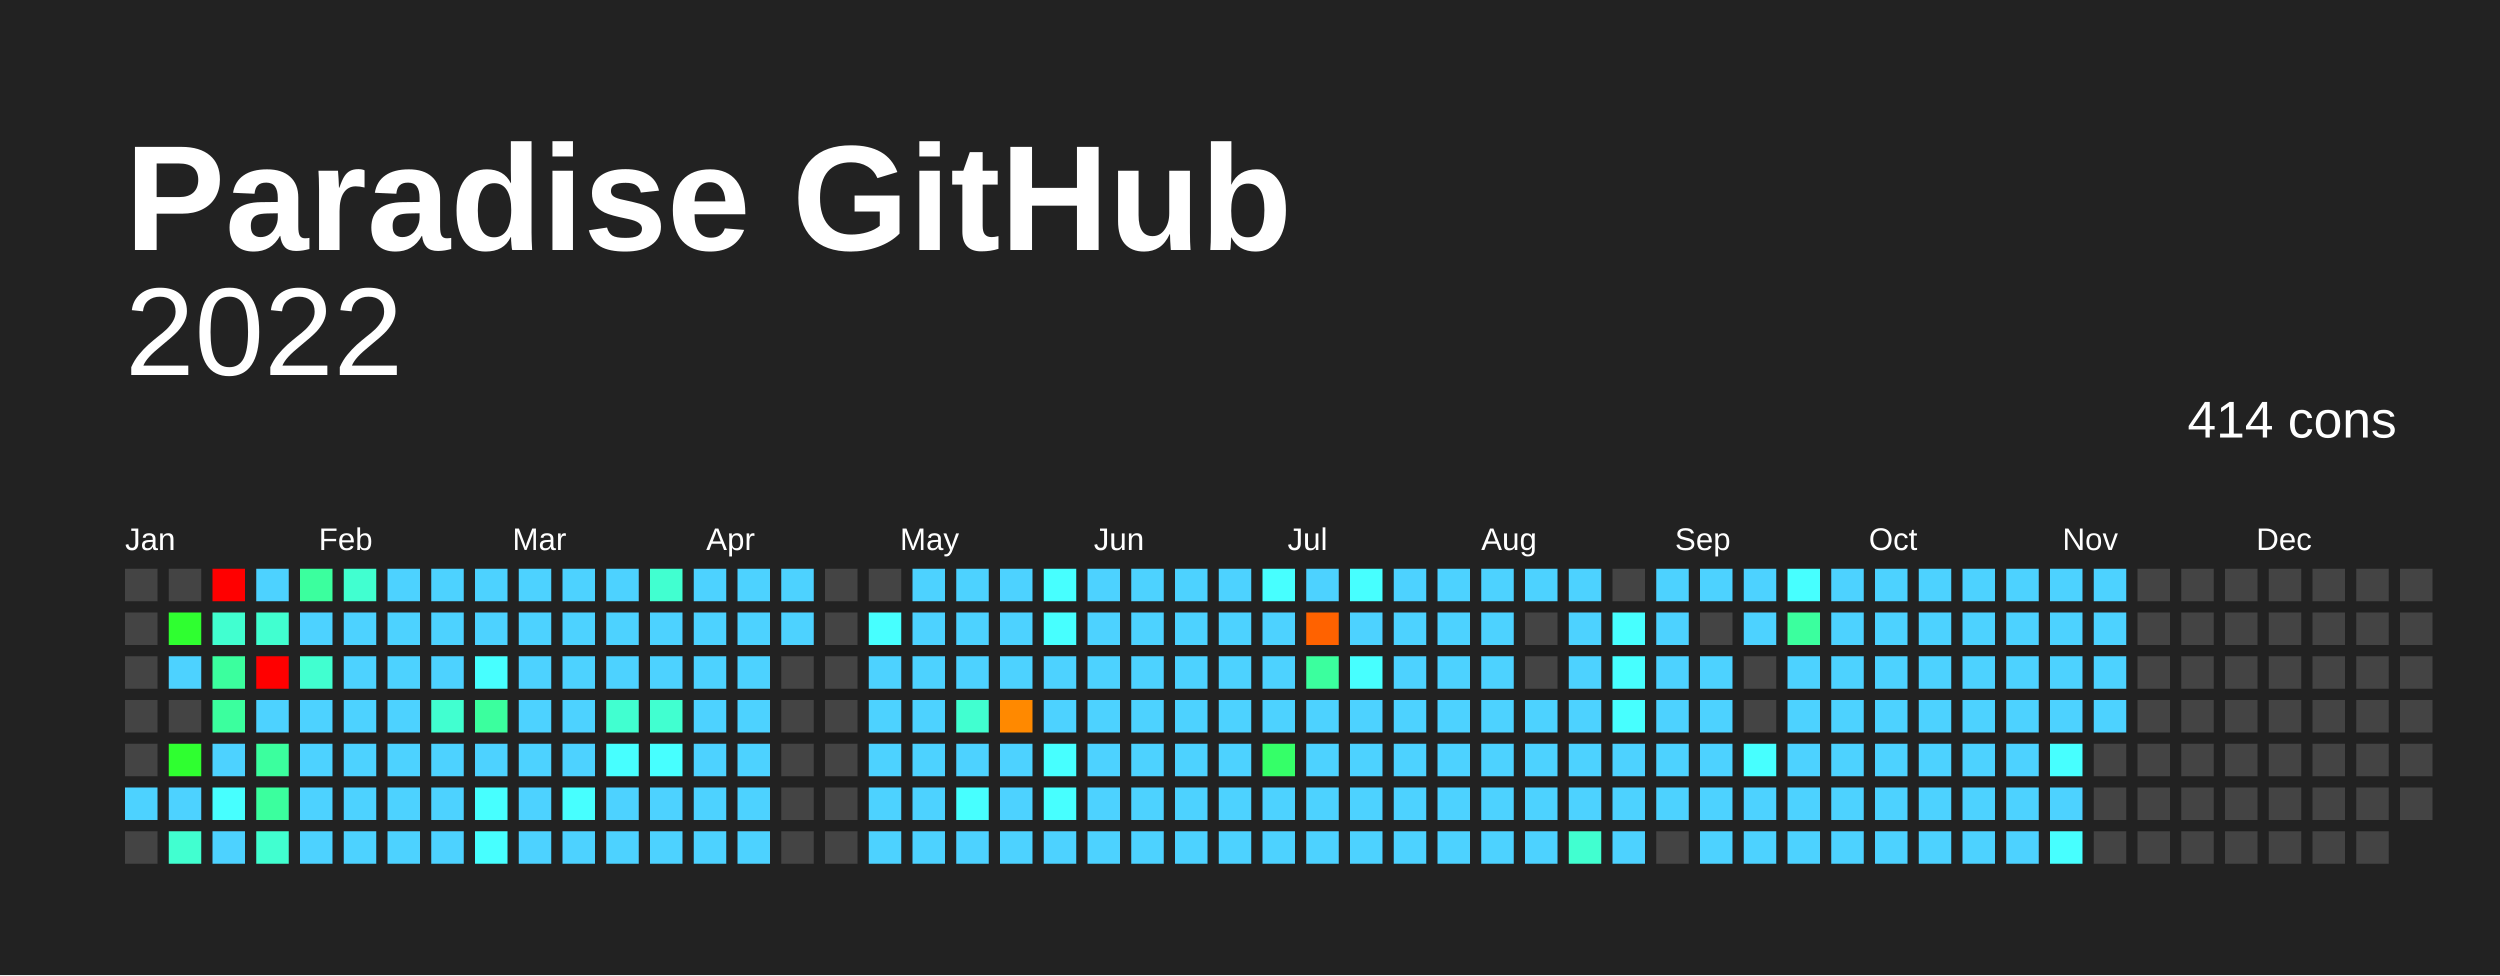
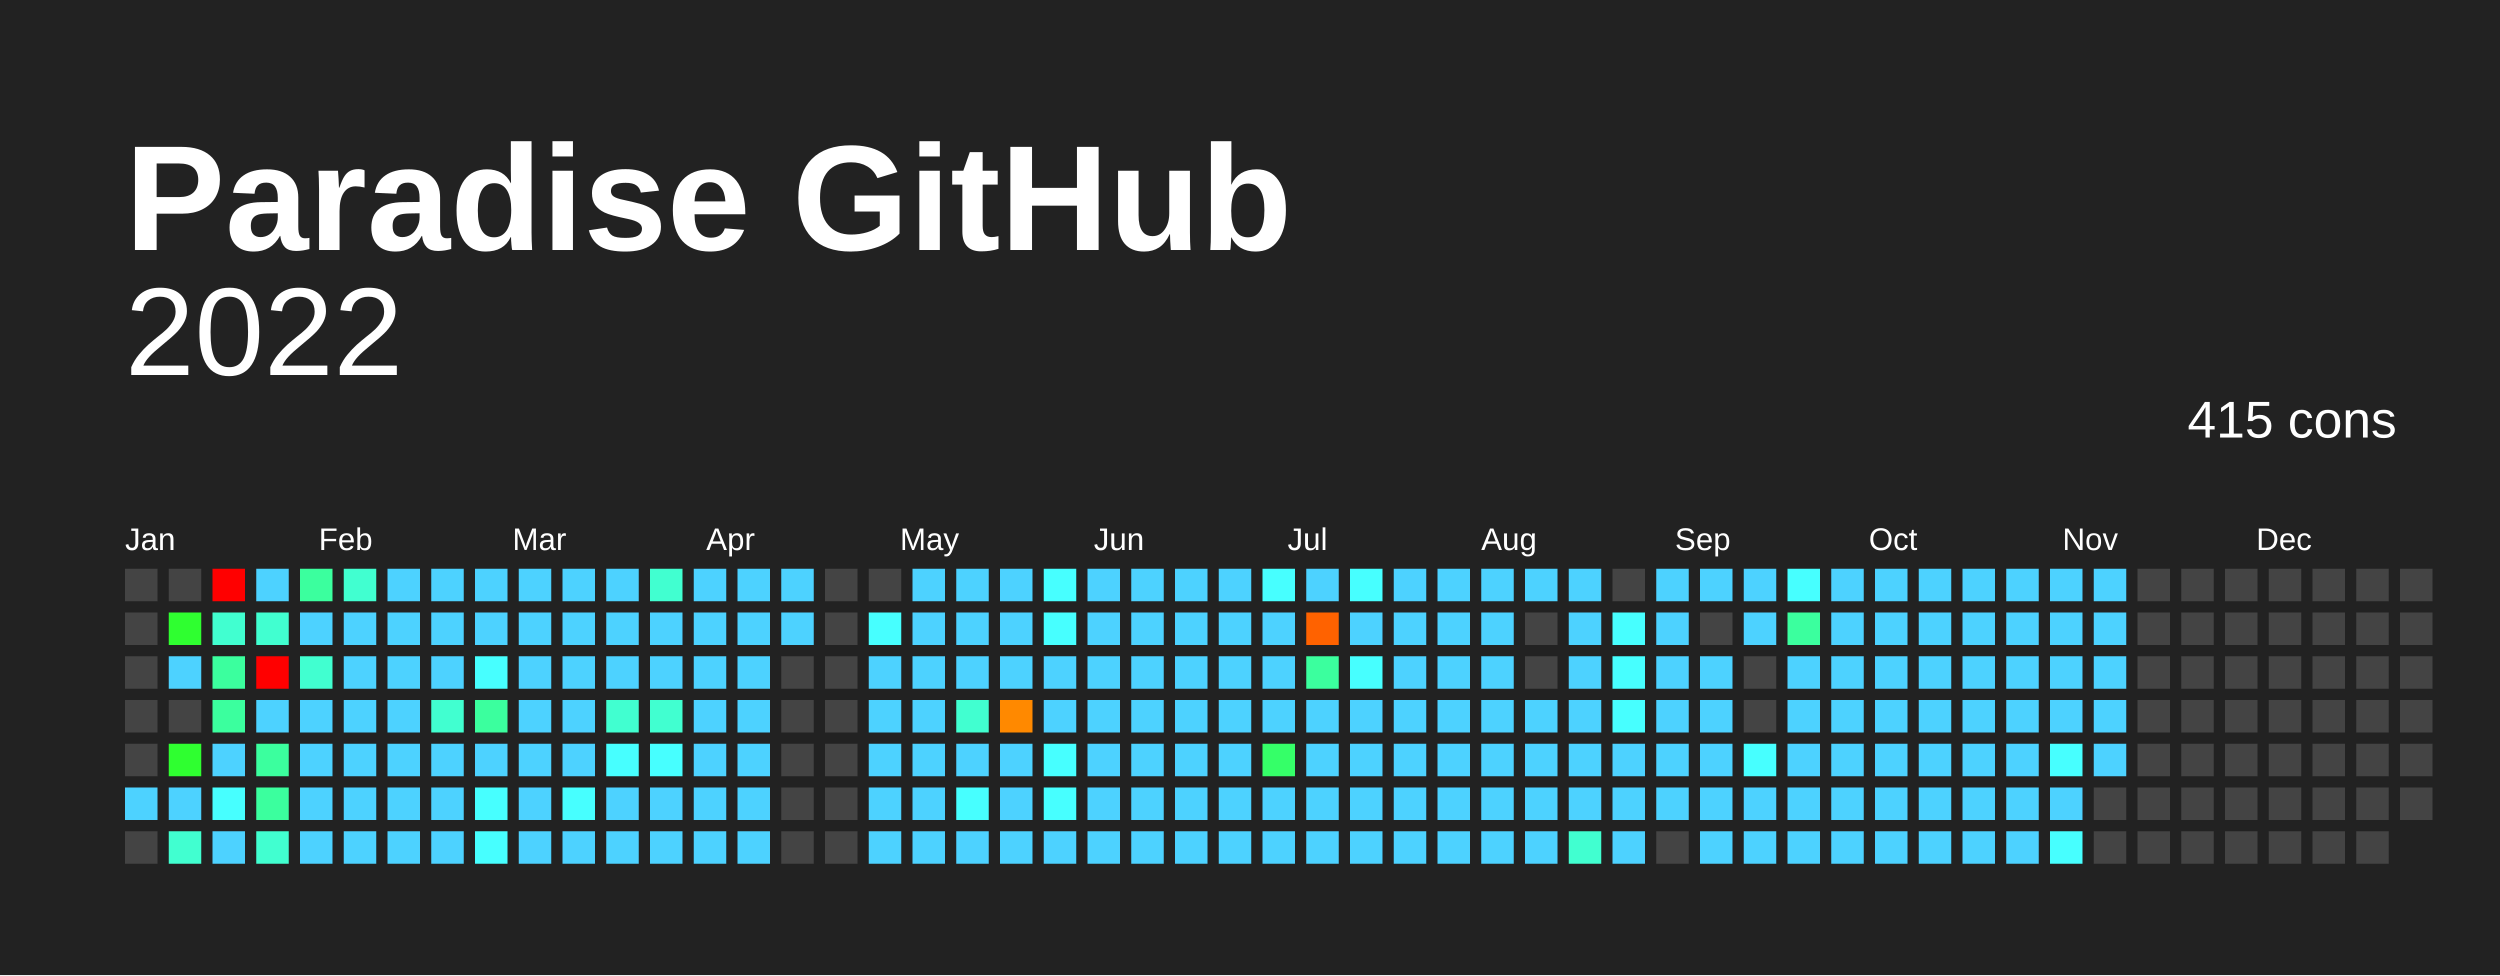
<svg xmlns="http://www.w3.org/2000/svg" baseProfile="full" height="78mm" version="1.1" viewBox="0,0,200,78" width="200mm">
  <defs />
  <rect fill="#222222" height="78" width="200" x="0" y="0" />
  <text fill="#FFFFFF" style="font-size:12px; font-family:Arial; font-weight:bold;" x="10" y="20">Paradise GitHub</text>
  <text alignment-baseline="hanging" fill="#FFFFFF" style="font-size:10.0px; font-family:Arial;" x="10" y="30">2022</text>
-   <text alignment-baseline="hanging" fill="#FFFFFF" style="font-size:4.125px; font-family:Arial;" x="175" y="35">414 cons</text>
+   <text alignment-baseline="hanging" fill="#FFFFFF" style="font-size:4.125px; font-family:Arial;" x="175" y="35">415 cons</text>
  <text fill="#FFFFFF" style="font-size:2.5px; font-family:Arial" x="10.0" y="44">Jan</text>
  <text fill="#FFFFFF" style="font-size:2.5px; font-family:Arial" x="25.5" y="44">Feb</text>
  <text fill="#FFFFFF" style="font-size:2.5px; font-family:Arial" x="41.0" y="44">Mar</text>
  <text fill="#FFFFFF" style="font-size:2.5px; font-family:Arial" x="56.5" y="44">Apr</text>
  <text fill="#FFFFFF" style="font-size:2.5px; font-family:Arial" x="72.0" y="44">May</text>
  <text fill="#FFFFFF" style="font-size:2.5px; font-family:Arial" x="87.5" y="44">Jun</text>
  <text fill="#FFFFFF" style="font-size:2.5px; font-family:Arial" x="103.0" y="44">Jul</text>
  <text fill="#FFFFFF" style="font-size:2.5px; font-family:Arial" x="118.5" y="44">Aug</text>
  <text fill="#FFFFFF" style="font-size:2.5px; font-family:Arial" x="134.0" y="44">Sep</text>
  <text fill="#FFFFFF" style="font-size:2.5px; font-family:Arial" x="149.5" y="44">Oct</text>
  <text fill="#FFFFFF" style="font-size:2.5px; font-family:Arial" x="165.0" y="44">Nov</text>
  <text fill="#FFFFFF" style="font-size:2.5px; font-family:Arial" x="180.5" y="44">Dec</text>
  <rect fill="#444444" height="2.6" width="2.6" x="10.0" y="45.5" />
  <rect fill="#444444" height="2.6" width="2.6" x="10.0" y="49.0" />
  <rect fill="#444444" height="2.6" width="2.6" x="10.0" y="52.5" />
  <rect fill="#444444" height="2.6" width="2.6" x="10.0" y="56.0" />
  <rect fill="#444444" height="2.6" width="2.6" x="10.0" y="59.5" />
  <rect fill="#4dd2ff" height="2.6" width="2.6" x="10.0" y="63.0" />
  <rect fill="#444444" height="2.6" width="2.6" x="10.0" y="66.5" />
  <rect fill="#444444" height="2.6" width="2.6" x="13.5" y="45.5" />
  <rect fill="#2fff30" height="2.6" width="2.6" x="13.5" y="49.0" />
  <rect fill="#4dd2ff" height="2.6" width="2.6" x="13.5" y="52.5" />
  <rect fill="#444444" height="2.6" width="2.6" x="13.5" y="56.0" />
  <rect fill="#2fff30" height="2.6" width="2.6" x="13.5" y="59.5" />
  <rect fill="#4dd2ff" height="2.6" width="2.6" x="13.5" y="63.0" />
  <rect fill="#41ffd0" height="2.6" width="2.6" x="13.5" y="66.5" />
  <rect fill="red" height="2.6" width="2.6" x="17.0" y="45.5" />
  <rect fill="#41ffd0" height="2.6" width="2.6" x="17.0" y="49.0" />
  <rect fill="#3bff9e" height="2.6" width="2.6" x="17.0" y="52.5" />
  <rect fill="#3bff9e" height="2.6" width="2.6" x="17.0" y="56.0" />
  <rect fill="#4dd2ff" height="2.6" width="2.6" x="17.0" y="59.5" />
  <rect fill="#47ffff" height="2.6" width="2.6" x="17.0" y="63.0" />
  <rect fill="#4dd2ff" height="2.6" width="2.6" x="17.0" y="66.5" />
  <rect fill="#4dd2ff" height="2.6" width="2.6" x="20.5" y="45.5" />
  <rect fill="#41ffd0" height="2.6" width="2.6" x="20.5" y="49.0" />
  <rect fill="red" height="2.6" width="2.6" x="20.5" y="52.5" />
  <rect fill="#4dd2ff" height="2.6" width="2.6" x="20.5" y="56.0" />
  <rect fill="#3bff9e" height="2.6" width="2.6" x="20.5" y="59.5" />
  <rect fill="#3bff9e" height="2.6" width="2.6" x="20.5" y="63.0" />
  <rect fill="#41ffd0" height="2.6" width="2.6" x="20.5" y="66.5" />
  <rect fill="#3bff9e" height="2.6" width="2.6" x="24.0" y="45.5" />
  <rect fill="#4dd2ff" height="2.6" width="2.6" x="24.0" y="49.0" />
  <rect fill="#41ffd0" height="2.6" width="2.6" x="24.0" y="52.5" />
  <rect fill="#4dd2ff" height="2.6" width="2.6" x="24.0" y="56.0" />
  <rect fill="#4dd2ff" height="2.6" width="2.6" x="24.0" y="59.5" />
  <rect fill="#4dd2ff" height="2.6" width="2.6" x="24.0" y="63.0" />
  <rect fill="#4dd2ff" height="2.6" width="2.6" x="24.0" y="66.5" />
  <rect fill="#41ffd0" height="2.6" width="2.6" x="27.5" y="45.5" />
  <rect fill="#4dd2ff" height="2.6" width="2.6" x="27.5" y="49.0" />
  <rect fill="#4dd2ff" height="2.6" width="2.6" x="27.5" y="52.5" />
  <rect fill="#4dd2ff" height="2.6" width="2.6" x="27.5" y="56.0" />
  <rect fill="#4dd2ff" height="2.6" width="2.6" x="27.5" y="59.5" />
  <rect fill="#4dd2ff" height="2.6" width="2.6" x="27.5" y="63.0" />
  <rect fill="#4dd2ff" height="2.6" width="2.6" x="27.5" y="66.5" />
  <rect fill="#4dd2ff" height="2.6" width="2.6" x="31.0" y="45.5" />
  <rect fill="#4dd2ff" height="2.6" width="2.6" x="31.0" y="49.0" />
  <rect fill="#4dd2ff" height="2.6" width="2.6" x="31.0" y="52.5" />
  <rect fill="#4dd2ff" height="2.6" width="2.6" x="31.0" y="56.0" />
  <rect fill="#4dd2ff" height="2.6" width="2.6" x="31.0" y="59.5" />
  <rect fill="#4dd2ff" height="2.6" width="2.6" x="31.0" y="63.0" />
  <rect fill="#4dd2ff" height="2.6" width="2.6" x="31.0" y="66.5" />
  <rect fill="#4dd2ff" height="2.6" width="2.6" x="34.5" y="45.5" />
  <rect fill="#4dd2ff" height="2.6" width="2.6" x="34.5" y="49.0" />
  <rect fill="#4dd2ff" height="2.6" width="2.6" x="34.5" y="52.5" />
  <rect fill="#41ffd0" height="2.6" width="2.6" x="34.5" y="56.0" />
  <rect fill="#4dd2ff" height="2.6" width="2.6" x="34.5" y="59.5" />
  <rect fill="#4dd2ff" height="2.6" width="2.6" x="34.5" y="63.0" />
  <rect fill="#4dd2ff" height="2.6" width="2.6" x="34.5" y="66.5" />
  <rect fill="#4dd2ff" height="2.6" width="2.6" x="38.0" y="45.5" />
  <rect fill="#4dd2ff" height="2.6" width="2.6" x="38.0" y="49.0" />
  <rect fill="#47ffff" height="2.6" width="2.6" x="38.0" y="52.5" />
  <rect fill="#3bff9e" height="2.6" width="2.6" x="38.0" y="56.0" />
  <rect fill="#4dd2ff" height="2.6" width="2.6" x="38.0" y="59.5" />
  <rect fill="#47ffff" height="2.6" width="2.6" x="38.0" y="63.0" />
  <rect fill="#47ffff" height="2.6" width="2.6" x="38.0" y="66.5" />
  <rect fill="#4dd2ff" height="2.6" width="2.6" x="41.5" y="45.5" />
  <rect fill="#4dd2ff" height="2.6" width="2.6" x="41.5" y="49.0" />
  <rect fill="#4dd2ff" height="2.6" width="2.6" x="41.5" y="52.5" />
  <rect fill="#4dd2ff" height="2.6" width="2.6" x="41.5" y="56.0" />
  <rect fill="#4dd2ff" height="2.6" width="2.6" x="41.5" y="59.5" />
  <rect fill="#4dd2ff" height="2.6" width="2.6" x="41.5" y="63.0" />
  <rect fill="#4dd2ff" height="2.6" width="2.6" x="41.5" y="66.5" />
  <rect fill="#4dd2ff" height="2.6" width="2.6" x="45.0" y="45.5" />
  <rect fill="#4dd2ff" height="2.6" width="2.6" x="45.0" y="49.0" />
  <rect fill="#4dd2ff" height="2.6" width="2.6" x="45.0" y="52.5" />
  <rect fill="#4dd2ff" height="2.6" width="2.6" x="45.0" y="56.0" />
  <rect fill="#4dd2ff" height="2.6" width="2.6" x="45.0" y="59.5" />
  <rect fill="#47ffff" height="2.6" width="2.6" x="45.0" y="63.0" />
  <rect fill="#4dd2ff" height="2.6" width="2.6" x="45.0" y="66.5" />
  <rect fill="#4dd2ff" height="2.6" width="2.6" x="48.5" y="45.5" />
  <rect fill="#4dd2ff" height="2.6" width="2.6" x="48.5" y="49.0" />
  <rect fill="#4dd2ff" height="2.6" width="2.6" x="48.5" y="52.5" />
  <rect fill="#41ffd0" height="2.6" width="2.6" x="48.5" y="56.0" />
  <rect fill="#47ffff" height="2.6" width="2.6" x="48.5" y="59.5" />
  <rect fill="#4dd2ff" height="2.6" width="2.6" x="48.5" y="63.0" />
  <rect fill="#4dd2ff" height="2.6" width="2.6" x="48.5" y="66.5" />
  <rect fill="#41ffd0" height="2.6" width="2.6" x="52.0" y="45.5" />
  <rect fill="#4dd2ff" height="2.6" width="2.6" x="52.0" y="49.0" />
  <rect fill="#4dd2ff" height="2.6" width="2.6" x="52.0" y="52.5" />
  <rect fill="#41ffd0" height="2.6" width="2.6" x="52.0" y="56.0" />
  <rect fill="#47ffff" height="2.6" width="2.6" x="52.0" y="59.5" />
  <rect fill="#4dd2ff" height="2.6" width="2.6" x="52.0" y="63.0" />
  <rect fill="#4dd2ff" height="2.6" width="2.6" x="52.0" y="66.5" />
  <rect fill="#4dd2ff" height="2.6" width="2.6" x="55.5" y="45.5" />
  <rect fill="#4dd2ff" height="2.6" width="2.6" x="55.5" y="49.0" />
  <rect fill="#4dd2ff" height="2.6" width="2.6" x="55.5" y="52.5" />
  <rect fill="#4dd2ff" height="2.6" width="2.6" x="55.5" y="56.0" />
  <rect fill="#4dd2ff" height="2.6" width="2.6" x="55.5" y="59.5" />
  <rect fill="#4dd2ff" height="2.6" width="2.6" x="55.5" y="63.0" />
  <rect fill="#4dd2ff" height="2.6" width="2.6" x="55.5" y="66.5" />
  <rect fill="#4dd2ff" height="2.6" width="2.6" x="59.0" y="45.5" />
  <rect fill="#4dd2ff" height="2.6" width="2.6" x="59.0" y="49.0" />
  <rect fill="#4dd2ff" height="2.6" width="2.6" x="59.0" y="52.5" />
  <rect fill="#4dd2ff" height="2.6" width="2.6" x="59.0" y="56.0" />
  <rect fill="#4dd2ff" height="2.6" width="2.6" x="59.0" y="59.5" />
  <rect fill="#4dd2ff" height="2.6" width="2.6" x="59.0" y="63.0" />
  <rect fill="#4dd2ff" height="2.6" width="2.6" x="59.0" y="66.5" />
  <rect fill="#4dd2ff" height="2.6" width="2.6" x="62.5" y="45.5" />
  <rect fill="#4dd2ff" height="2.6" width="2.6" x="62.5" y="49.0" />
  <rect fill="#444444" height="2.6" width="2.6" x="62.5" y="52.5" />
  <rect fill="#444444" height="2.6" width="2.6" x="62.5" y="56.0" />
  <rect fill="#444444" height="2.6" width="2.6" x="62.5" y="59.5" />
  <rect fill="#444444" height="2.6" width="2.6" x="62.5" y="63.0" />
  <rect fill="#444444" height="2.6" width="2.6" x="62.5" y="66.5" />
  <rect fill="#444444" height="2.6" width="2.6" x="66.0" y="45.5" />
  <rect fill="#444444" height="2.6" width="2.6" x="66.0" y="49.0" />
  <rect fill="#444444" height="2.6" width="2.6" x="66.0" y="52.5" />
  <rect fill="#444444" height="2.6" width="2.6" x="66.0" y="56.0" />
  <rect fill="#444444" height="2.6" width="2.6" x="66.0" y="59.5" />
  <rect fill="#444444" height="2.6" width="2.6" x="66.0" y="63.0" />
  <rect fill="#444444" height="2.6" width="2.6" x="66.0" y="66.5" />
  <rect fill="#444444" height="2.6" width="2.6" x="69.5" y="45.5" />
  <rect fill="#47ffff" height="2.6" width="2.6" x="69.5" y="49.0" />
  <rect fill="#4dd2ff" height="2.6" width="2.6" x="69.5" y="52.5" />
  <rect fill="#4dd2ff" height="2.6" width="2.6" x="69.5" y="56.0" />
  <rect fill="#4dd2ff" height="2.6" width="2.6" x="69.5" y="59.5" />
  <rect fill="#4dd2ff" height="2.6" width="2.6" x="69.5" y="63.0" />
  <rect fill="#4dd2ff" height="2.6" width="2.6" x="69.5" y="66.5" />
  <rect fill="#4dd2ff" height="2.6" width="2.6" x="73.0" y="45.5" />
  <rect fill="#4dd2ff" height="2.6" width="2.6" x="73.0" y="49.0" />
  <rect fill="#4dd2ff" height="2.6" width="2.6" x="73.0" y="52.5" />
  <rect fill="#4dd2ff" height="2.6" width="2.6" x="73.0" y="56.0" />
  <rect fill="#4dd2ff" height="2.6" width="2.6" x="73.0" y="59.5" />
  <rect fill="#4dd2ff" height="2.6" width="2.6" x="73.0" y="63.0" />
  <rect fill="#4dd2ff" height="2.6" width="2.6" x="73.0" y="66.5" />
  <rect fill="#4dd2ff" height="2.6" width="2.6" x="76.5" y="45.5" />
  <rect fill="#4dd2ff" height="2.6" width="2.6" x="76.5" y="49.0" />
  <rect fill="#4dd2ff" height="2.6" width="2.6" x="76.5" y="52.5" />
  <rect fill="#41ffd0" height="2.6" width="2.6" x="76.5" y="56.0" />
  <rect fill="#4dd2ff" height="2.6" width="2.6" x="76.5" y="59.5" />
  <rect fill="#47ffff" height="2.6" width="2.6" x="76.5" y="63.0" />
  <rect fill="#4dd2ff" height="2.6" width="2.6" x="76.5" y="66.5" />
  <rect fill="#4dd2ff" height="2.6" width="2.6" x="80.0" y="45.5" />
  <rect fill="#4dd2ff" height="2.6" width="2.6" x="80.0" y="49.0" />
  <rect fill="#4dd2ff" height="2.6" width="2.6" x="80.0" y="52.5" />
  <rect fill="#ff8900" height="2.6" width="2.6" x="80.0" y="56.0" />
  <rect fill="#4dd2ff" height="2.6" width="2.6" x="80.0" y="59.5" />
  <rect fill="#4dd2ff" height="2.6" width="2.6" x="80.0" y="63.0" />
  <rect fill="#4dd2ff" height="2.6" width="2.6" x="80.0" y="66.5" />
  <rect fill="#47ffff" height="2.6" width="2.6" x="83.5" y="45.5" />
  <rect fill="#47ffff" height="2.6" width="2.6" x="83.5" y="49.0" />
  <rect fill="#4dd2ff" height="2.6" width="2.6" x="83.5" y="52.5" />
  <rect fill="#4dd2ff" height="2.6" width="2.6" x="83.5" y="56.0" />
  <rect fill="#47ffff" height="2.6" width="2.6" x="83.5" y="59.5" />
  <rect fill="#47ffff" height="2.6" width="2.6" x="83.5" y="63.0" />
  <rect fill="#4dd2ff" height="2.6" width="2.6" x="83.5" y="66.5" />
  <rect fill="#4dd2ff" height="2.6" width="2.6" x="87.0" y="45.5" />
  <rect fill="#4dd2ff" height="2.6" width="2.6" x="87.0" y="49.0" />
  <rect fill="#4dd2ff" height="2.6" width="2.6" x="87.0" y="52.5" />
  <rect fill="#4dd2ff" height="2.6" width="2.6" x="87.0" y="56.0" />
  <rect fill="#4dd2ff" height="2.6" width="2.6" x="87.0" y="59.5" />
  <rect fill="#4dd2ff" height="2.6" width="2.6" x="87.0" y="63.0" />
  <rect fill="#4dd2ff" height="2.6" width="2.6" x="87.0" y="66.5" />
  <rect fill="#4dd2ff" height="2.6" width="2.6" x="90.5" y="45.5" />
  <rect fill="#4dd2ff" height="2.6" width="2.6" x="90.5" y="49.0" />
  <rect fill="#4dd2ff" height="2.6" width="2.6" x="90.5" y="52.5" />
  <rect fill="#4dd2ff" height="2.6" width="2.6" x="90.5" y="56.0" />
  <rect fill="#4dd2ff" height="2.6" width="2.6" x="90.5" y="59.5" />
  <rect fill="#4dd2ff" height="2.6" width="2.6" x="90.5" y="63.0" />
  <rect fill="#4dd2ff" height="2.6" width="2.6" x="90.5" y="66.5" />
  <rect fill="#4dd2ff" height="2.6" width="2.6" x="94.0" y="45.5" />
  <rect fill="#4dd2ff" height="2.6" width="2.6" x="94.0" y="49.0" />
  <rect fill="#4dd2ff" height="2.6" width="2.6" x="94.0" y="52.5" />
  <rect fill="#4dd2ff" height="2.6" width="2.6" x="94.0" y="56.0" />
  <rect fill="#4dd2ff" height="2.6" width="2.6" x="94.0" y="59.5" />
  <rect fill="#4dd2ff" height="2.6" width="2.6" x="94.0" y="63.0" />
  <rect fill="#4dd2ff" height="2.6" width="2.6" x="94.0" y="66.5" />
  <rect fill="#4dd2ff" height="2.6" width="2.6" x="97.5" y="45.5" />
  <rect fill="#4dd2ff" height="2.6" width="2.6" x="97.5" y="49.0" />
  <rect fill="#4dd2ff" height="2.6" width="2.6" x="97.5" y="52.5" />
  <rect fill="#4dd2ff" height="2.6" width="2.6" x="97.5" y="56.0" />
  <rect fill="#4dd2ff" height="2.6" width="2.6" x="97.5" y="59.5" />
  <rect fill="#4dd2ff" height="2.6" width="2.6" x="97.5" y="63.0" />
  <rect fill="#4dd2ff" height="2.6" width="2.6" x="97.5" y="66.5" />
  <rect fill="#47ffff" height="2.6" width="2.6" x="101.0" y="45.5" />
  <rect fill="#4dd2ff" height="2.6" width="2.6" x="101.0" y="49.0" />
  <rect fill="#4dd2ff" height="2.6" width="2.6" x="101.0" y="52.5" />
  <rect fill="#4dd2ff" height="2.6" width="2.6" x="101.0" y="56.0" />
  <rect fill="#35ff68" height="2.6" width="2.6" x="101.0" y="59.5" />
  <rect fill="#4dd2ff" height="2.6" width="2.6" x="101.0" y="63.0" />
  <rect fill="#4dd2ff" height="2.6" width="2.6" x="101.0" y="66.5" />
  <rect fill="#4dd2ff" height="2.6" width="2.6" x="104.5" y="45.5" />
  <rect fill="#ff6200" height="2.6" width="2.6" x="104.5" y="49.0" />
  <rect fill="#3bff9e" height="2.6" width="2.6" x="104.5" y="52.5" />
  <rect fill="#4dd2ff" height="2.6" width="2.6" x="104.5" y="56.0" />
  <rect fill="#4dd2ff" height="2.6" width="2.6" x="104.5" y="59.5" />
  <rect fill="#4dd2ff" height="2.6" width="2.6" x="104.5" y="63.0" />
  <rect fill="#4dd2ff" height="2.6" width="2.6" x="104.5" y="66.5" />
  <rect fill="#47ffff" height="2.6" width="2.6" x="108.0" y="45.5" />
  <rect fill="#4dd2ff" height="2.6" width="2.6" x="108.0" y="49.0" />
  <rect fill="#47ffff" height="2.6" width="2.6" x="108.0" y="52.5" />
  <rect fill="#4dd2ff" height="2.6" width="2.6" x="108.0" y="56.0" />
  <rect fill="#4dd2ff" height="2.6" width="2.6" x="108.0" y="59.5" />
  <rect fill="#4dd2ff" height="2.6" width="2.6" x="108.0" y="63.0" />
  <rect fill="#4dd2ff" height="2.6" width="2.6" x="108.0" y="66.5" />
  <rect fill="#4dd2ff" height="2.6" width="2.6" x="111.5" y="45.5" />
  <rect fill="#4dd2ff" height="2.6" width="2.6" x="111.5" y="49.0" />
  <rect fill="#4dd2ff" height="2.6" width="2.6" x="111.5" y="52.5" />
  <rect fill="#4dd2ff" height="2.6" width="2.6" x="111.5" y="56.0" />
  <rect fill="#4dd2ff" height="2.6" width="2.6" x="111.5" y="59.5" />
  <rect fill="#4dd2ff" height="2.6" width="2.6" x="111.5" y="63.0" />
  <rect fill="#4dd2ff" height="2.6" width="2.6" x="111.5" y="66.5" />
  <rect fill="#4dd2ff" height="2.6" width="2.6" x="115.0" y="45.5" />
  <rect fill="#4dd2ff" height="2.6" width="2.6" x="115.0" y="49.0" />
  <rect fill="#4dd2ff" height="2.6" width="2.6" x="115.0" y="52.5" />
  <rect fill="#4dd2ff" height="2.6" width="2.6" x="115.0" y="56.0" />
  <rect fill="#4dd2ff" height="2.6" width="2.6" x="115.0" y="59.5" />
  <rect fill="#4dd2ff" height="2.6" width="2.6" x="115.0" y="63.0" />
  <rect fill="#4dd2ff" height="2.6" width="2.6" x="115.0" y="66.5" />
  <rect fill="#4dd2ff" height="2.6" width="2.6" x="118.5" y="45.5" />
  <rect fill="#4dd2ff" height="2.6" width="2.6" x="118.5" y="49.0" />
  <rect fill="#4dd2ff" height="2.6" width="2.6" x="118.5" y="52.5" />
  <rect fill="#4dd2ff" height="2.6" width="2.6" x="118.5" y="56.0" />
  <rect fill="#4dd2ff" height="2.6" width="2.6" x="118.5" y="59.5" />
  <rect fill="#4dd2ff" height="2.6" width="2.6" x="118.5" y="63.0" />
  <rect fill="#4dd2ff" height="2.6" width="2.6" x="118.5" y="66.5" />
  <rect fill="#4dd2ff" height="2.6" width="2.6" x="122.0" y="45.5" />
  <rect fill="#444444" height="2.6" width="2.6" x="122.0" y="49.0" />
  <rect fill="#444444" height="2.6" width="2.6" x="122.0" y="52.5" />
  <rect fill="#4dd2ff" height="2.6" width="2.6" x="122.0" y="56.0" />
  <rect fill="#4dd2ff" height="2.6" width="2.6" x="122.0" y="59.5" />
  <rect fill="#4dd2ff" height="2.6" width="2.6" x="122.0" y="63.0" />
  <rect fill="#4dd2ff" height="2.6" width="2.6" x="122.0" y="66.5" />
  <rect fill="#4dd2ff" height="2.6" width="2.6" x="125.5" y="45.5" />
  <rect fill="#4dd2ff" height="2.6" width="2.6" x="125.5" y="49.0" />
  <rect fill="#4dd2ff" height="2.6" width="2.6" x="125.5" y="52.5" />
  <rect fill="#4dd2ff" height="2.6" width="2.6" x="125.5" y="56.0" />
  <rect fill="#4dd2ff" height="2.6" width="2.6" x="125.5" y="59.5" />
  <rect fill="#4dd2ff" height="2.6" width="2.6" x="125.5" y="63.0" />
  <rect fill="#41ffd0" height="2.6" width="2.6" x="125.5" y="66.5" />
  <rect fill="#444444" height="2.6" width="2.6" x="129.0" y="45.5" />
  <rect fill="#47ffff" height="2.6" width="2.6" x="129.0" y="49.0" />
  <rect fill="#47ffff" height="2.6" width="2.6" x="129.0" y="52.5" />
  <rect fill="#47ffff" height="2.6" width="2.6" x="129.0" y="56.0" />
  <rect fill="#4dd2ff" height="2.6" width="2.6" x="129.0" y="59.5" />
  <rect fill="#4dd2ff" height="2.6" width="2.6" x="129.0" y="63.0" />
  <rect fill="#4dd2ff" height="2.6" width="2.6" x="129.0" y="66.5" />
  <rect fill="#4dd2ff" height="2.6" width="2.6" x="132.5" y="45.5" />
  <rect fill="#4dd2ff" height="2.6" width="2.6" x="132.5" y="49.0" />
  <rect fill="#4dd2ff" height="2.6" width="2.6" x="132.5" y="52.5" />
  <rect fill="#4dd2ff" height="2.6" width="2.6" x="132.5" y="56.0" />
  <rect fill="#4dd2ff" height="2.6" width="2.6" x="132.5" y="59.5" />
  <rect fill="#4dd2ff" height="2.6" width="2.6" x="132.5" y="63.0" />
  <rect fill="#444444" height="2.6" width="2.6" x="132.5" y="66.5" />
  <rect fill="#4dd2ff" height="2.6" width="2.6" x="136.0" y="45.5" />
  <rect fill="#444444" height="2.6" width="2.6" x="136.0" y="49.0" />
  <rect fill="#4dd2ff" height="2.6" width="2.6" x="136.0" y="52.5" />
  <rect fill="#4dd2ff" height="2.6" width="2.6" x="136.0" y="56.0" />
  <rect fill="#4dd2ff" height="2.6" width="2.6" x="136.0" y="59.5" />
  <rect fill="#4dd2ff" height="2.6" width="2.6" x="136.0" y="63.0" />
  <rect fill="#4dd2ff" height="2.6" width="2.6" x="136.0" y="66.5" />
  <rect fill="#4dd2ff" height="2.6" width="2.6" x="139.5" y="45.5" />
  <rect fill="#4dd2ff" height="2.6" width="2.6" x="139.5" y="49.0" />
  <rect fill="#444444" height="2.6" width="2.6" x="139.5" y="52.5" />
  <rect fill="#444444" height="2.6" width="2.6" x="139.5" y="56.0" />
  <rect fill="#47ffff" height="2.6" width="2.6" x="139.5" y="59.5" />
  <rect fill="#4dd2ff" height="2.6" width="2.6" x="139.5" y="63.0" />
  <rect fill="#4dd2ff" height="2.6" width="2.6" x="139.5" y="66.5" />
  <rect fill="#47ffff" height="2.6" width="2.6" x="143.0" y="45.5" />
  <rect fill="#3bff9e" height="2.6" width="2.6" x="143.0" y="49.0" />
  <rect fill="#4dd2ff" height="2.6" width="2.6" x="143.0" y="52.5" />
  <rect fill="#4dd2ff" height="2.6" width="2.6" x="143.0" y="56.0" />
  <rect fill="#4dd2ff" height="2.6" width="2.6" x="143.0" y="59.5" />
  <rect fill="#4dd2ff" height="2.6" width="2.6" x="143.0" y="63.0" />
  <rect fill="#4dd2ff" height="2.6" width="2.6" x="143.0" y="66.5" />
  <rect fill="#4dd2ff" height="2.6" width="2.6" x="146.5" y="45.5" />
  <rect fill="#4dd2ff" height="2.6" width="2.6" x="146.5" y="49.0" />
  <rect fill="#4dd2ff" height="2.6" width="2.6" x="146.5" y="52.5" />
  <rect fill="#4dd2ff" height="2.6" width="2.6" x="146.5" y="56.0" />
  <rect fill="#4dd2ff" height="2.6" width="2.6" x="146.5" y="59.5" />
  <rect fill="#4dd2ff" height="2.6" width="2.6" x="146.5" y="63.0" />
  <rect fill="#4dd2ff" height="2.6" width="2.6" x="146.5" y="66.5" />
  <rect fill="#4dd2ff" height="2.6" width="2.6" x="150.0" y="45.5" />
  <rect fill="#4dd2ff" height="2.6" width="2.6" x="150.0" y="49.0" />
  <rect fill="#4dd2ff" height="2.6" width="2.6" x="150.0" y="52.5" />
  <rect fill="#4dd2ff" height="2.6" width="2.6" x="150.0" y="56.0" />
  <rect fill="#4dd2ff" height="2.6" width="2.6" x="150.0" y="59.5" />
  <rect fill="#4dd2ff" height="2.6" width="2.6" x="150.0" y="63.0" />
  <rect fill="#4dd2ff" height="2.6" width="2.6" x="150.0" y="66.5" />
  <rect fill="#4dd2ff" height="2.6" width="2.6" x="153.5" y="45.5" />
  <rect fill="#4dd2ff" height="2.6" width="2.6" x="153.5" y="49.0" />
  <rect fill="#4dd2ff" height="2.6" width="2.6" x="153.5" y="52.5" />
  <rect fill="#4dd2ff" height="2.6" width="2.6" x="153.5" y="56.0" />
  <rect fill="#4dd2ff" height="2.6" width="2.6" x="153.5" y="59.5" />
  <rect fill="#4dd2ff" height="2.6" width="2.6" x="153.5" y="63.0" />
  <rect fill="#4dd2ff" height="2.6" width="2.6" x="153.5" y="66.5" />
  <rect fill="#4dd2ff" height="2.6" width="2.6" x="157.0" y="45.5" />
  <rect fill="#4dd2ff" height="2.6" width="2.6" x="157.0" y="49.0" />
  <rect fill="#4dd2ff" height="2.6" width="2.6" x="157.0" y="52.5" />
  <rect fill="#4dd2ff" height="2.6" width="2.6" x="157.0" y="56.0" />
  <rect fill="#4dd2ff" height="2.6" width="2.6" x="157.0" y="59.5" />
  <rect fill="#4dd2ff" height="2.6" width="2.6" x="157.0" y="63.0" />
  <rect fill="#4dd2ff" height="2.6" width="2.6" x="157.0" y="66.5" />
  <rect fill="#4dd2ff" height="2.6" width="2.6" x="160.5" y="45.5" />
  <rect fill="#4dd2ff" height="2.6" width="2.6" x="160.5" y="49.0" />
  <rect fill="#4dd2ff" height="2.6" width="2.6" x="160.5" y="52.5" />
  <rect fill="#4dd2ff" height="2.6" width="2.6" x="160.5" y="56.0" />
  <rect fill="#4dd2ff" height="2.6" width="2.6" x="160.5" y="59.5" />
  <rect fill="#4dd2ff" height="2.6" width="2.6" x="160.5" y="63.0" />
  <rect fill="#4dd2ff" height="2.6" width="2.6" x="160.5" y="66.5" />
  <rect fill="#4dd2ff" height="2.6" width="2.6" x="164.0" y="45.5" />
  <rect fill="#4dd2ff" height="2.6" width="2.6" x="164.0" y="49.0" />
  <rect fill="#4dd2ff" height="2.6" width="2.6" x="164.0" y="52.5" />
  <rect fill="#4dd2ff" height="2.6" width="2.6" x="164.0" y="56.0" />
  <rect fill="#47ffff" height="2.6" width="2.6" x="164.0" y="59.5" />
  <rect fill="#4dd2ff" height="2.6" width="2.6" x="164.0" y="63.0" />
  <rect fill="#47ffff" height="2.6" width="2.6" x="164.0" y="66.5" />
  <rect fill="#4dd2ff" height="2.6" width="2.6" x="167.5" y="45.5" />
  <rect fill="#4dd2ff" height="2.6" width="2.6" x="167.5" y="49.0" />
  <rect fill="#4dd2ff" height="2.6" width="2.6" x="167.5" y="52.5" />
  <rect fill="#4dd2ff" height="2.6" width="2.6" x="167.5" y="56.0" />
-   <rect fill="#444444" height="2.6" width="2.6" x="167.5" y="59.5" />
+   <rect fill="#4dd2ff" height="2.6" width="2.6" x="167.5" y="59.5" />
  <rect fill="#444444" height="2.6" width="2.6" x="167.5" y="63.0" />
  <rect fill="#444444" height="2.6" width="2.6" x="167.5" y="66.5" />
  <rect fill="#444444" height="2.6" width="2.6" x="171.0" y="45.5" />
  <rect fill="#444444" height="2.6" width="2.6" x="171.0" y="49.0" />
  <rect fill="#444444" height="2.6" width="2.6" x="171.0" y="52.5" />
  <rect fill="#444444" height="2.6" width="2.6" x="171.0" y="56.0" />
  <rect fill="#444444" height="2.6" width="2.6" x="171.0" y="59.5" />
  <rect fill="#444444" height="2.6" width="2.6" x="171.0" y="63.0" />
  <rect fill="#444444" height="2.6" width="2.6" x="171.0" y="66.5" />
  <rect fill="#444444" height="2.6" width="2.6" x="174.5" y="45.5" />
  <rect fill="#444444" height="2.6" width="2.6" x="174.5" y="49.0" />
  <rect fill="#444444" height="2.6" width="2.6" x="174.5" y="52.5" />
  <rect fill="#444444" height="2.6" width="2.6" x="174.5" y="56.0" />
  <rect fill="#444444" height="2.6" width="2.6" x="174.5" y="59.5" />
  <rect fill="#444444" height="2.6" width="2.6" x="174.5" y="63.0" />
  <rect fill="#444444" height="2.6" width="2.6" x="174.5" y="66.5" />
  <rect fill="#444444" height="2.6" width="2.6" x="178.0" y="45.5" />
  <rect fill="#444444" height="2.6" width="2.6" x="178.0" y="49.0" />
  <rect fill="#444444" height="2.6" width="2.6" x="178.0" y="52.5" />
  <rect fill="#444444" height="2.6" width="2.6" x="178.0" y="56.0" />
  <rect fill="#444444" height="2.6" width="2.6" x="178.0" y="59.5" />
  <rect fill="#444444" height="2.6" width="2.6" x="178.0" y="63.0" />
  <rect fill="#444444" height="2.6" width="2.6" x="178.0" y="66.5" />
  <rect fill="#444444" height="2.6" width="2.6" x="181.5" y="45.5" />
  <rect fill="#444444" height="2.6" width="2.6" x="181.5" y="49.0" />
  <rect fill="#444444" height="2.6" width="2.6" x="181.5" y="52.5" />
  <rect fill="#444444" height="2.6" width="2.6" x="181.5" y="56.0" />
  <rect fill="#444444" height="2.6" width="2.6" x="181.5" y="59.5" />
  <rect fill="#444444" height="2.6" width="2.6" x="181.5" y="63.0" />
  <rect fill="#444444" height="2.6" width="2.6" x="181.5" y="66.5" />
  <rect fill="#444444" height="2.6" width="2.6" x="185.0" y="45.5" />
  <rect fill="#444444" height="2.6" width="2.6" x="185.0" y="49.0" />
  <rect fill="#444444" height="2.6" width="2.6" x="185.0" y="52.5" />
  <rect fill="#444444" height="2.6" width="2.6" x="185.0" y="56.0" />
  <rect fill="#444444" height="2.6" width="2.6" x="185.0" y="59.5" />
  <rect fill="#444444" height="2.6" width="2.6" x="185.0" y="63.0" />
  <rect fill="#444444" height="2.6" width="2.6" x="185.0" y="66.5" />
  <rect fill="#444444" height="2.6" width="2.6" x="188.5" y="45.5" />
  <rect fill="#444444" height="2.6" width="2.6" x="188.5" y="49.0" />
  <rect fill="#444444" height="2.6" width="2.6" x="188.5" y="52.5" />
  <rect fill="#444444" height="2.6" width="2.6" x="188.5" y="56.0" />
  <rect fill="#444444" height="2.6" width="2.6" x="188.5" y="59.5" />
  <rect fill="#444444" height="2.6" width="2.6" x="188.5" y="63.0" />
  <rect fill="#444444" height="2.6" width="2.6" x="188.5" y="66.5" />
  <rect fill="#444444" height="2.6" width="2.6" x="192.0" y="45.5" />
  <rect fill="#444444" height="2.6" width="2.6" x="192.0" y="49.0" />
  <rect fill="#444444" height="2.6" width="2.6" x="192.0" y="52.5" />
  <rect fill="#444444" height="2.6" width="2.6" x="192.0" y="56.0" />
  <rect fill="#444444" height="2.6" width="2.6" x="192.0" y="59.5" />
  <rect fill="#444444" height="2.6" width="2.6" x="192.0" y="63.0" />
</svg>
